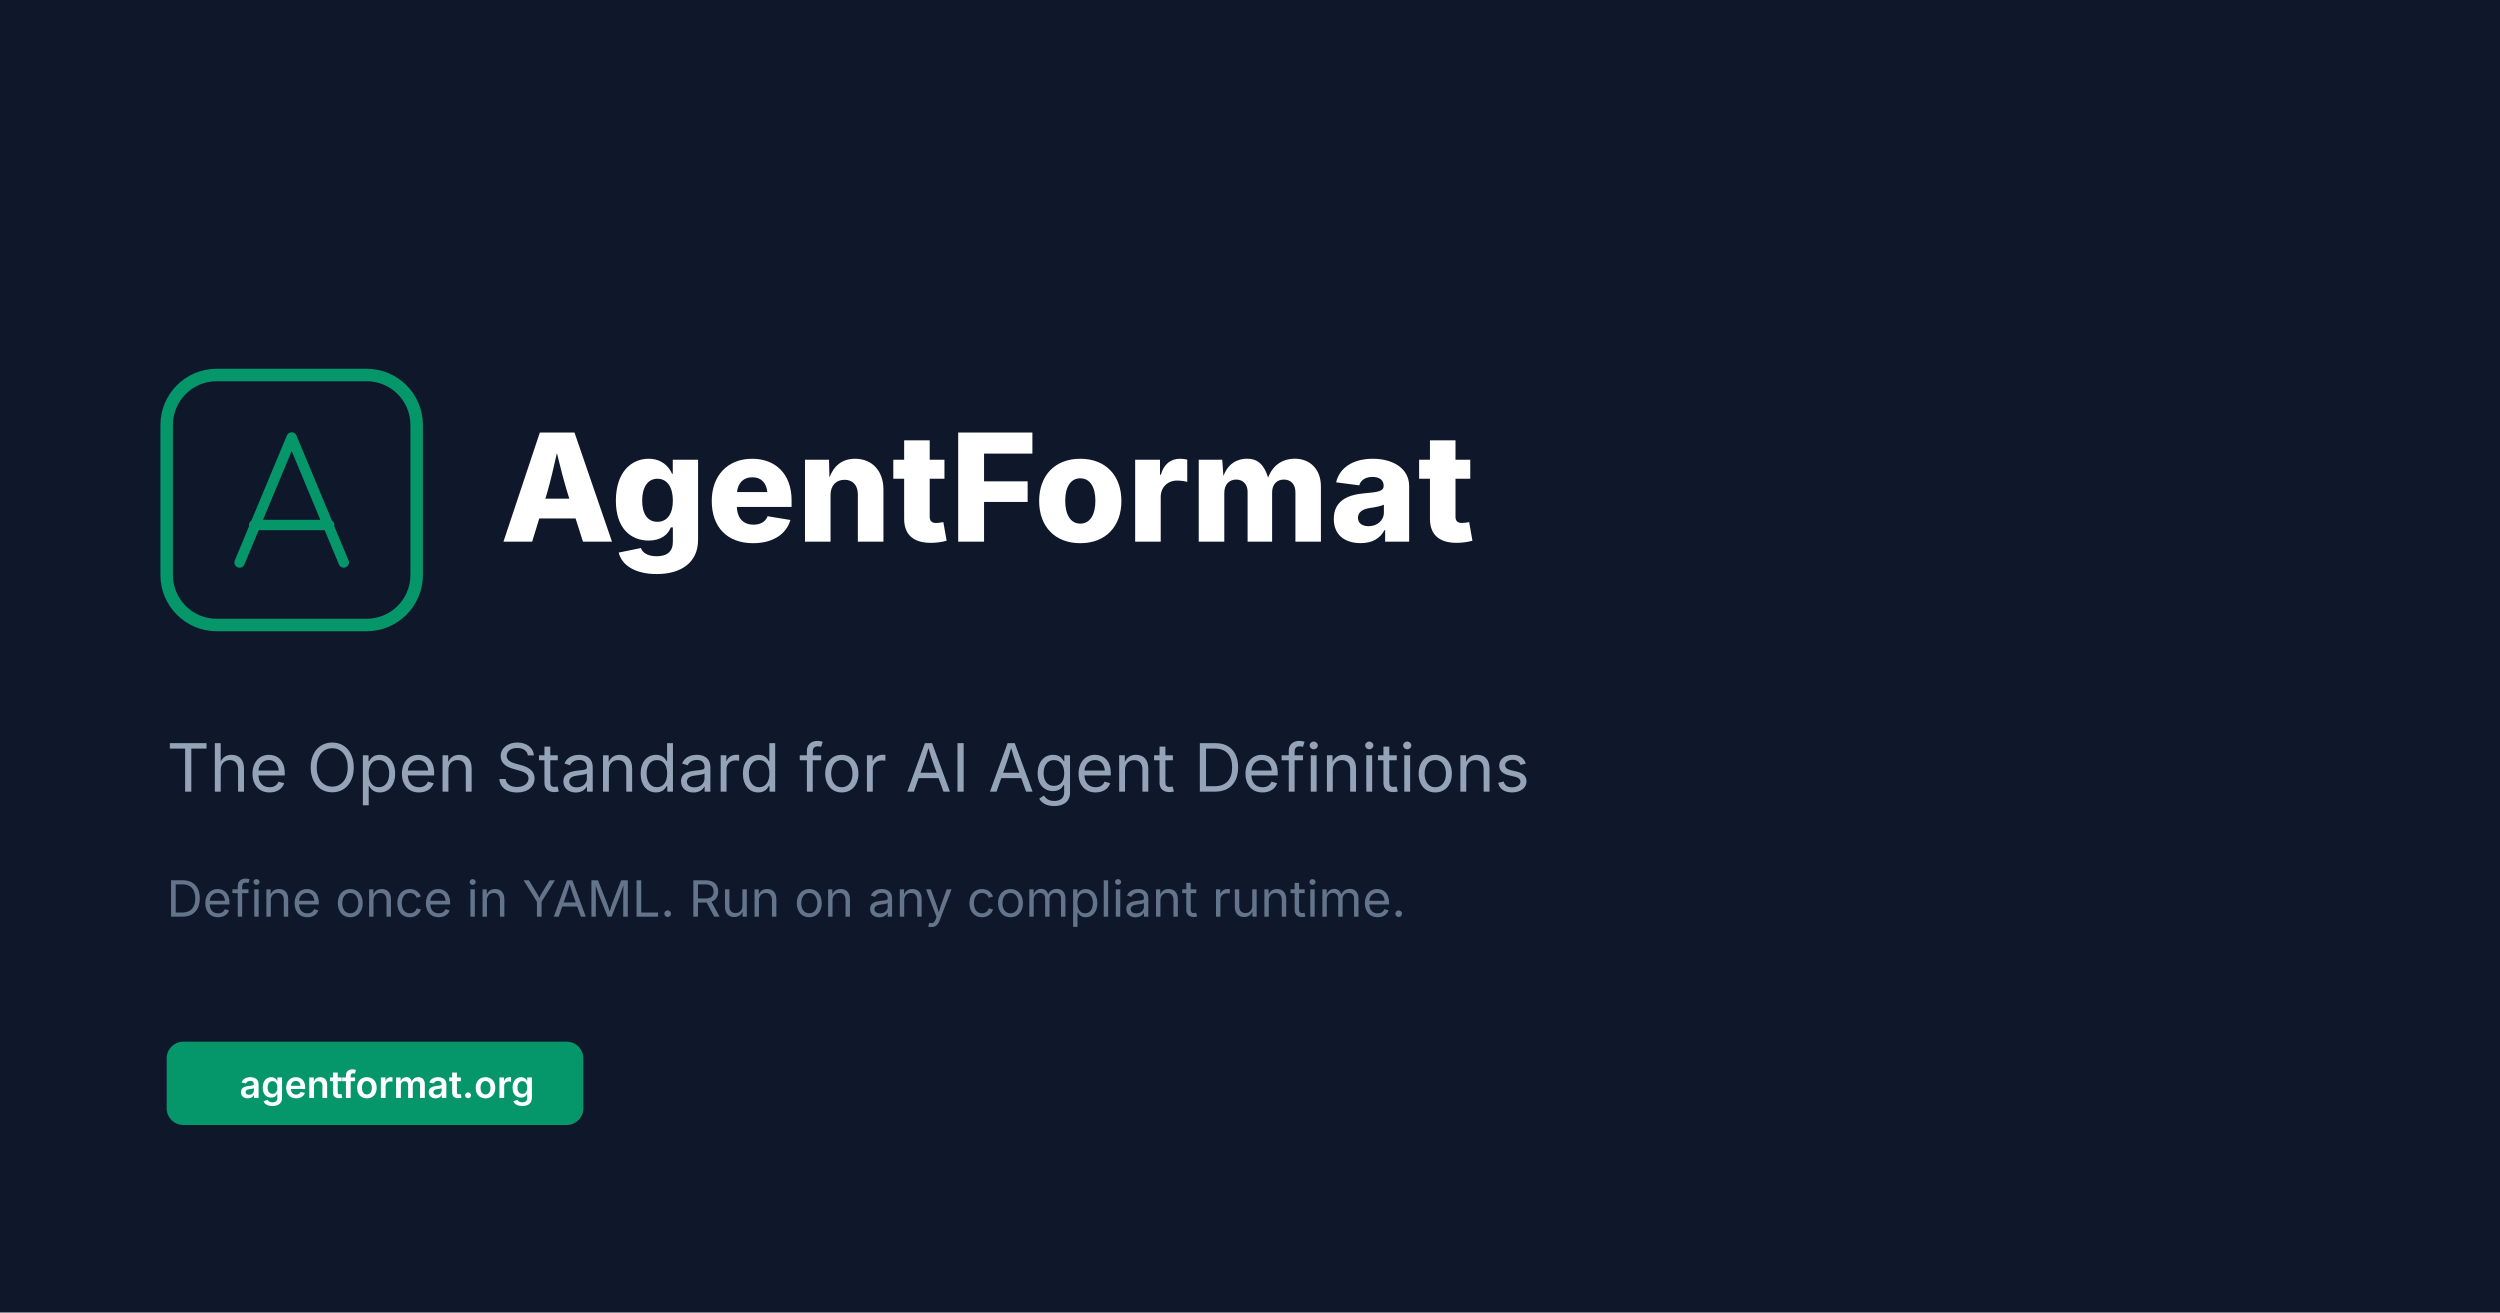
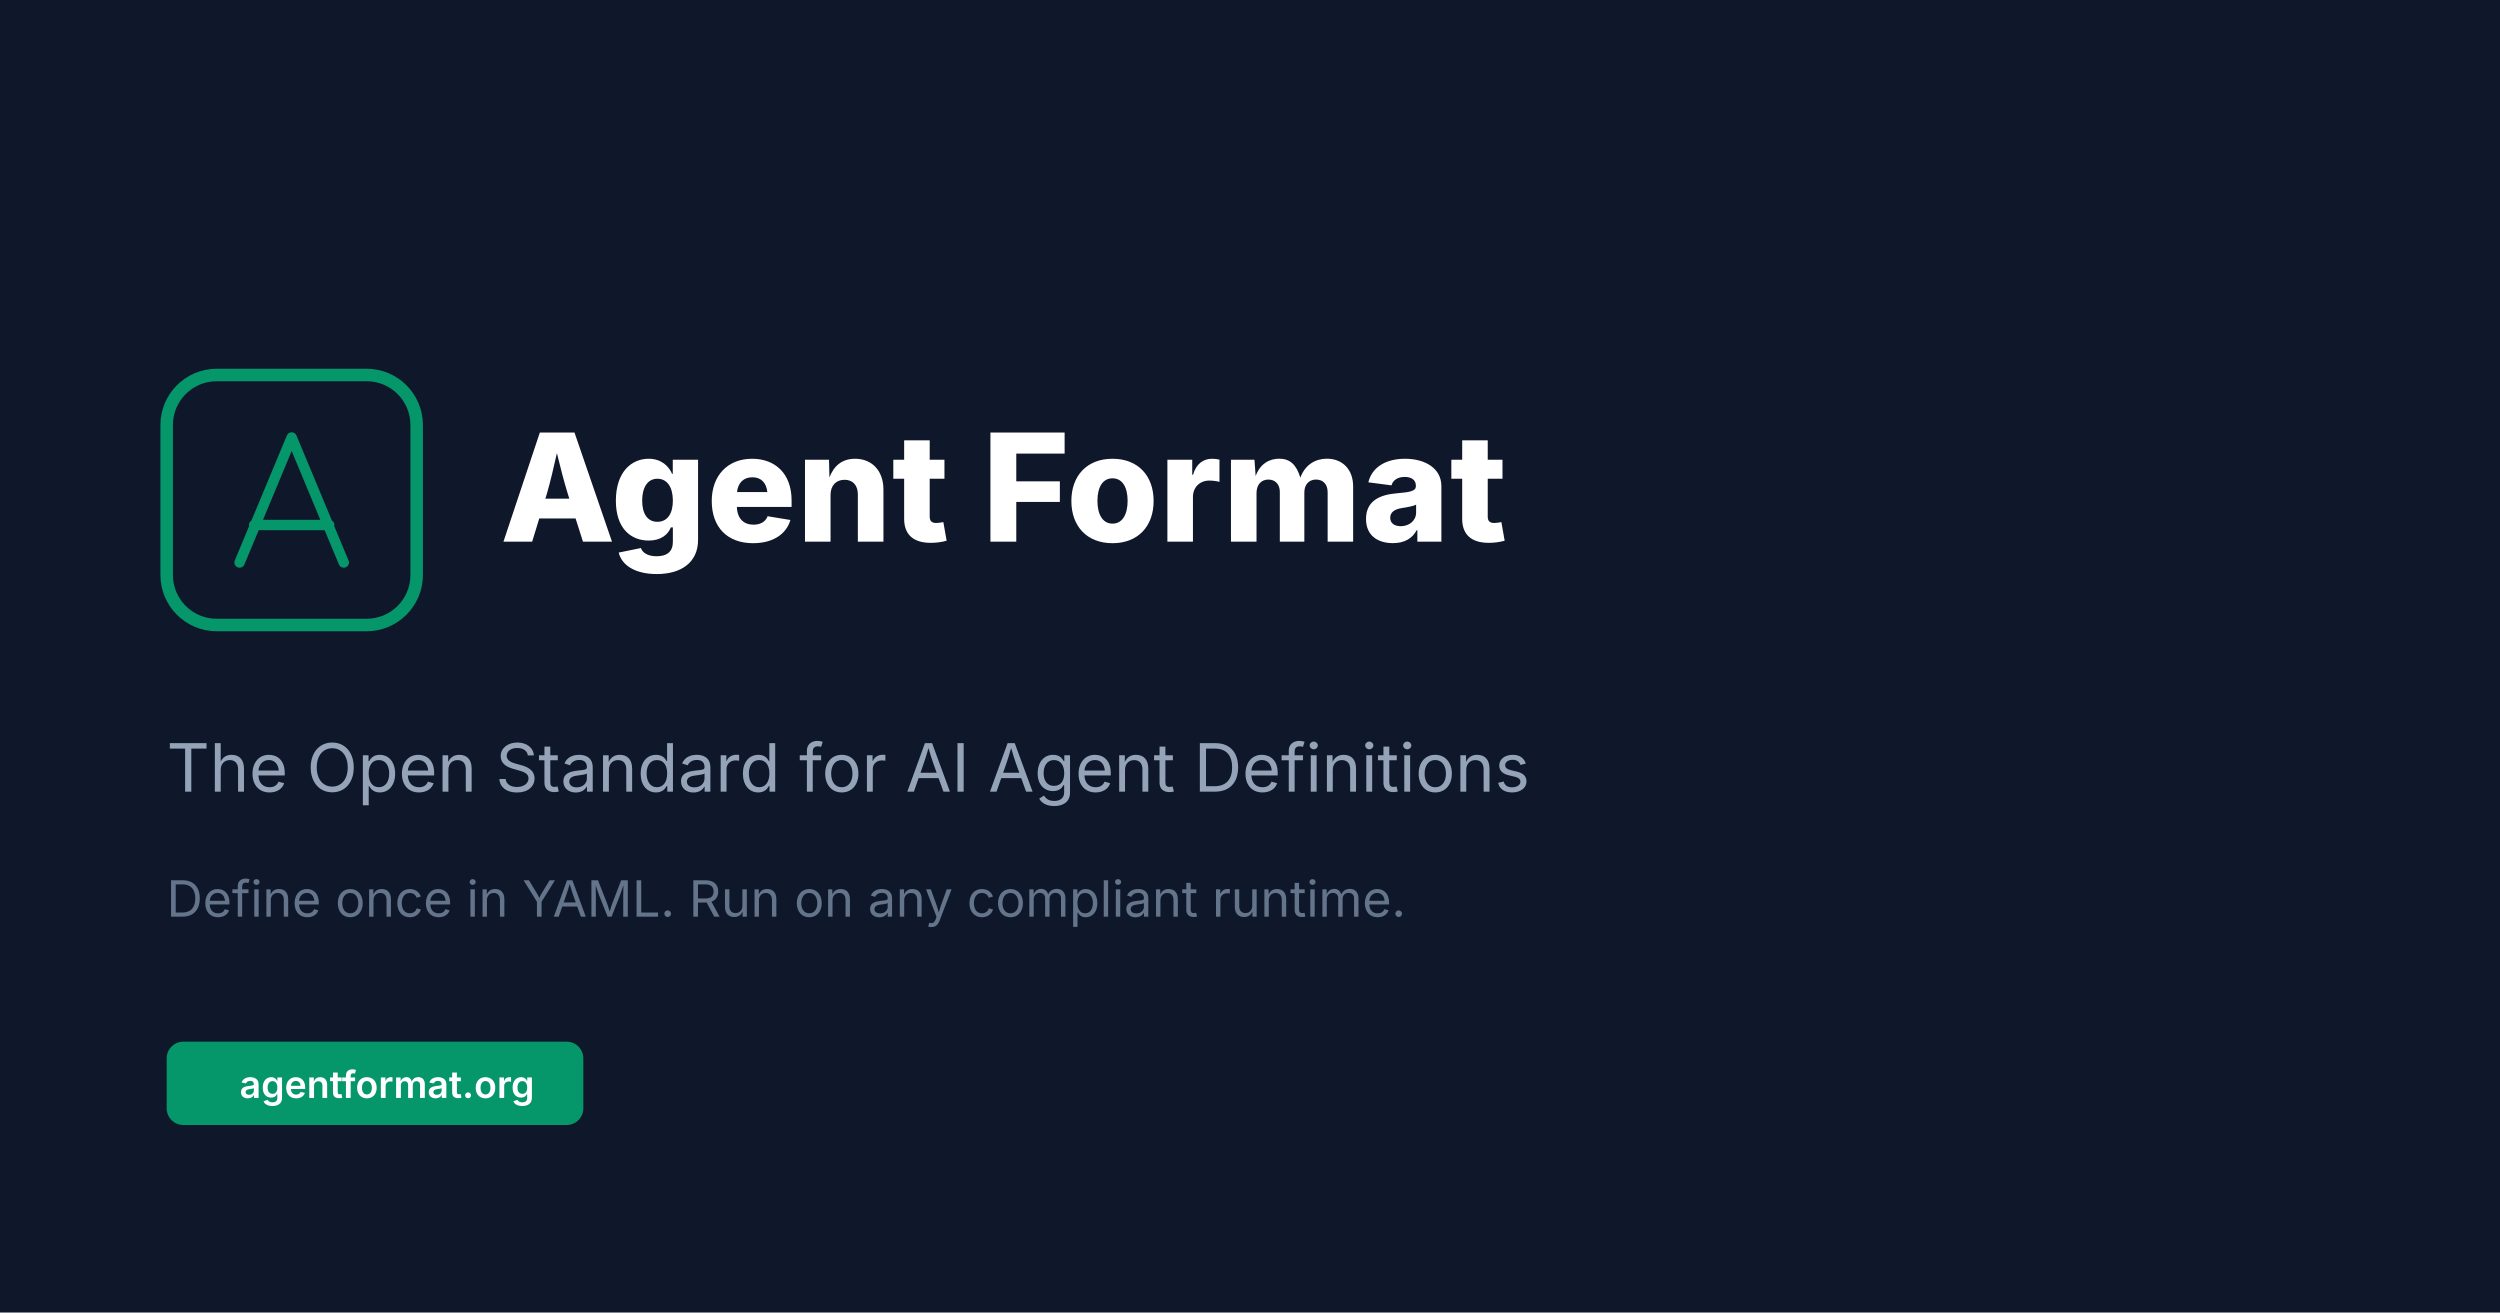
<svg xmlns="http://www.w3.org/2000/svg" viewBox="0 0 1200 630" fill="none">
  <rect width="1200" height="630" fill="#0f172a" />
  <rect x="80" y="180" width="120" height="120" rx="24" stroke="#059669" stroke-width="6" fill="none" />
  <path d="M115 270L140 210L165 270M122 252H158" stroke="#059669" stroke-width="5" stroke-linecap="round" stroke-linejoin="round" fill="none" />
-   <text x="240" y="260" font-family="system-ui, -apple-system, sans-serif" font-weight="800" font-size="72" fill="#ffffff">AgentFormat</text>
+   <text x="240" y="260" font-family="system-ui, -apple-system, sans-serif" font-weight="800" font-size="72" fill="#ffffff">Agent Format</text>
  <text x="80" y="380" font-family="system-ui, -apple-system, sans-serif" font-weight="400" font-size="32" fill="#94a3b8">The Open Standard for AI Agent Definitions</text>
  <text x="80" y="440" font-family="system-ui, -apple-system, sans-serif" font-weight="400" font-size="24" fill="#64748b">Define once in YAML. Run on any compliant runtime.</text>
  <rect x="80" y="500" width="200" height="40" rx="8" fill="#059669" />
  <text x="115" y="527" font-family="system-ui, -apple-system, sans-serif" font-weight="600" font-size="18" fill="#ffffff">agentformat.org</text>
</svg>
